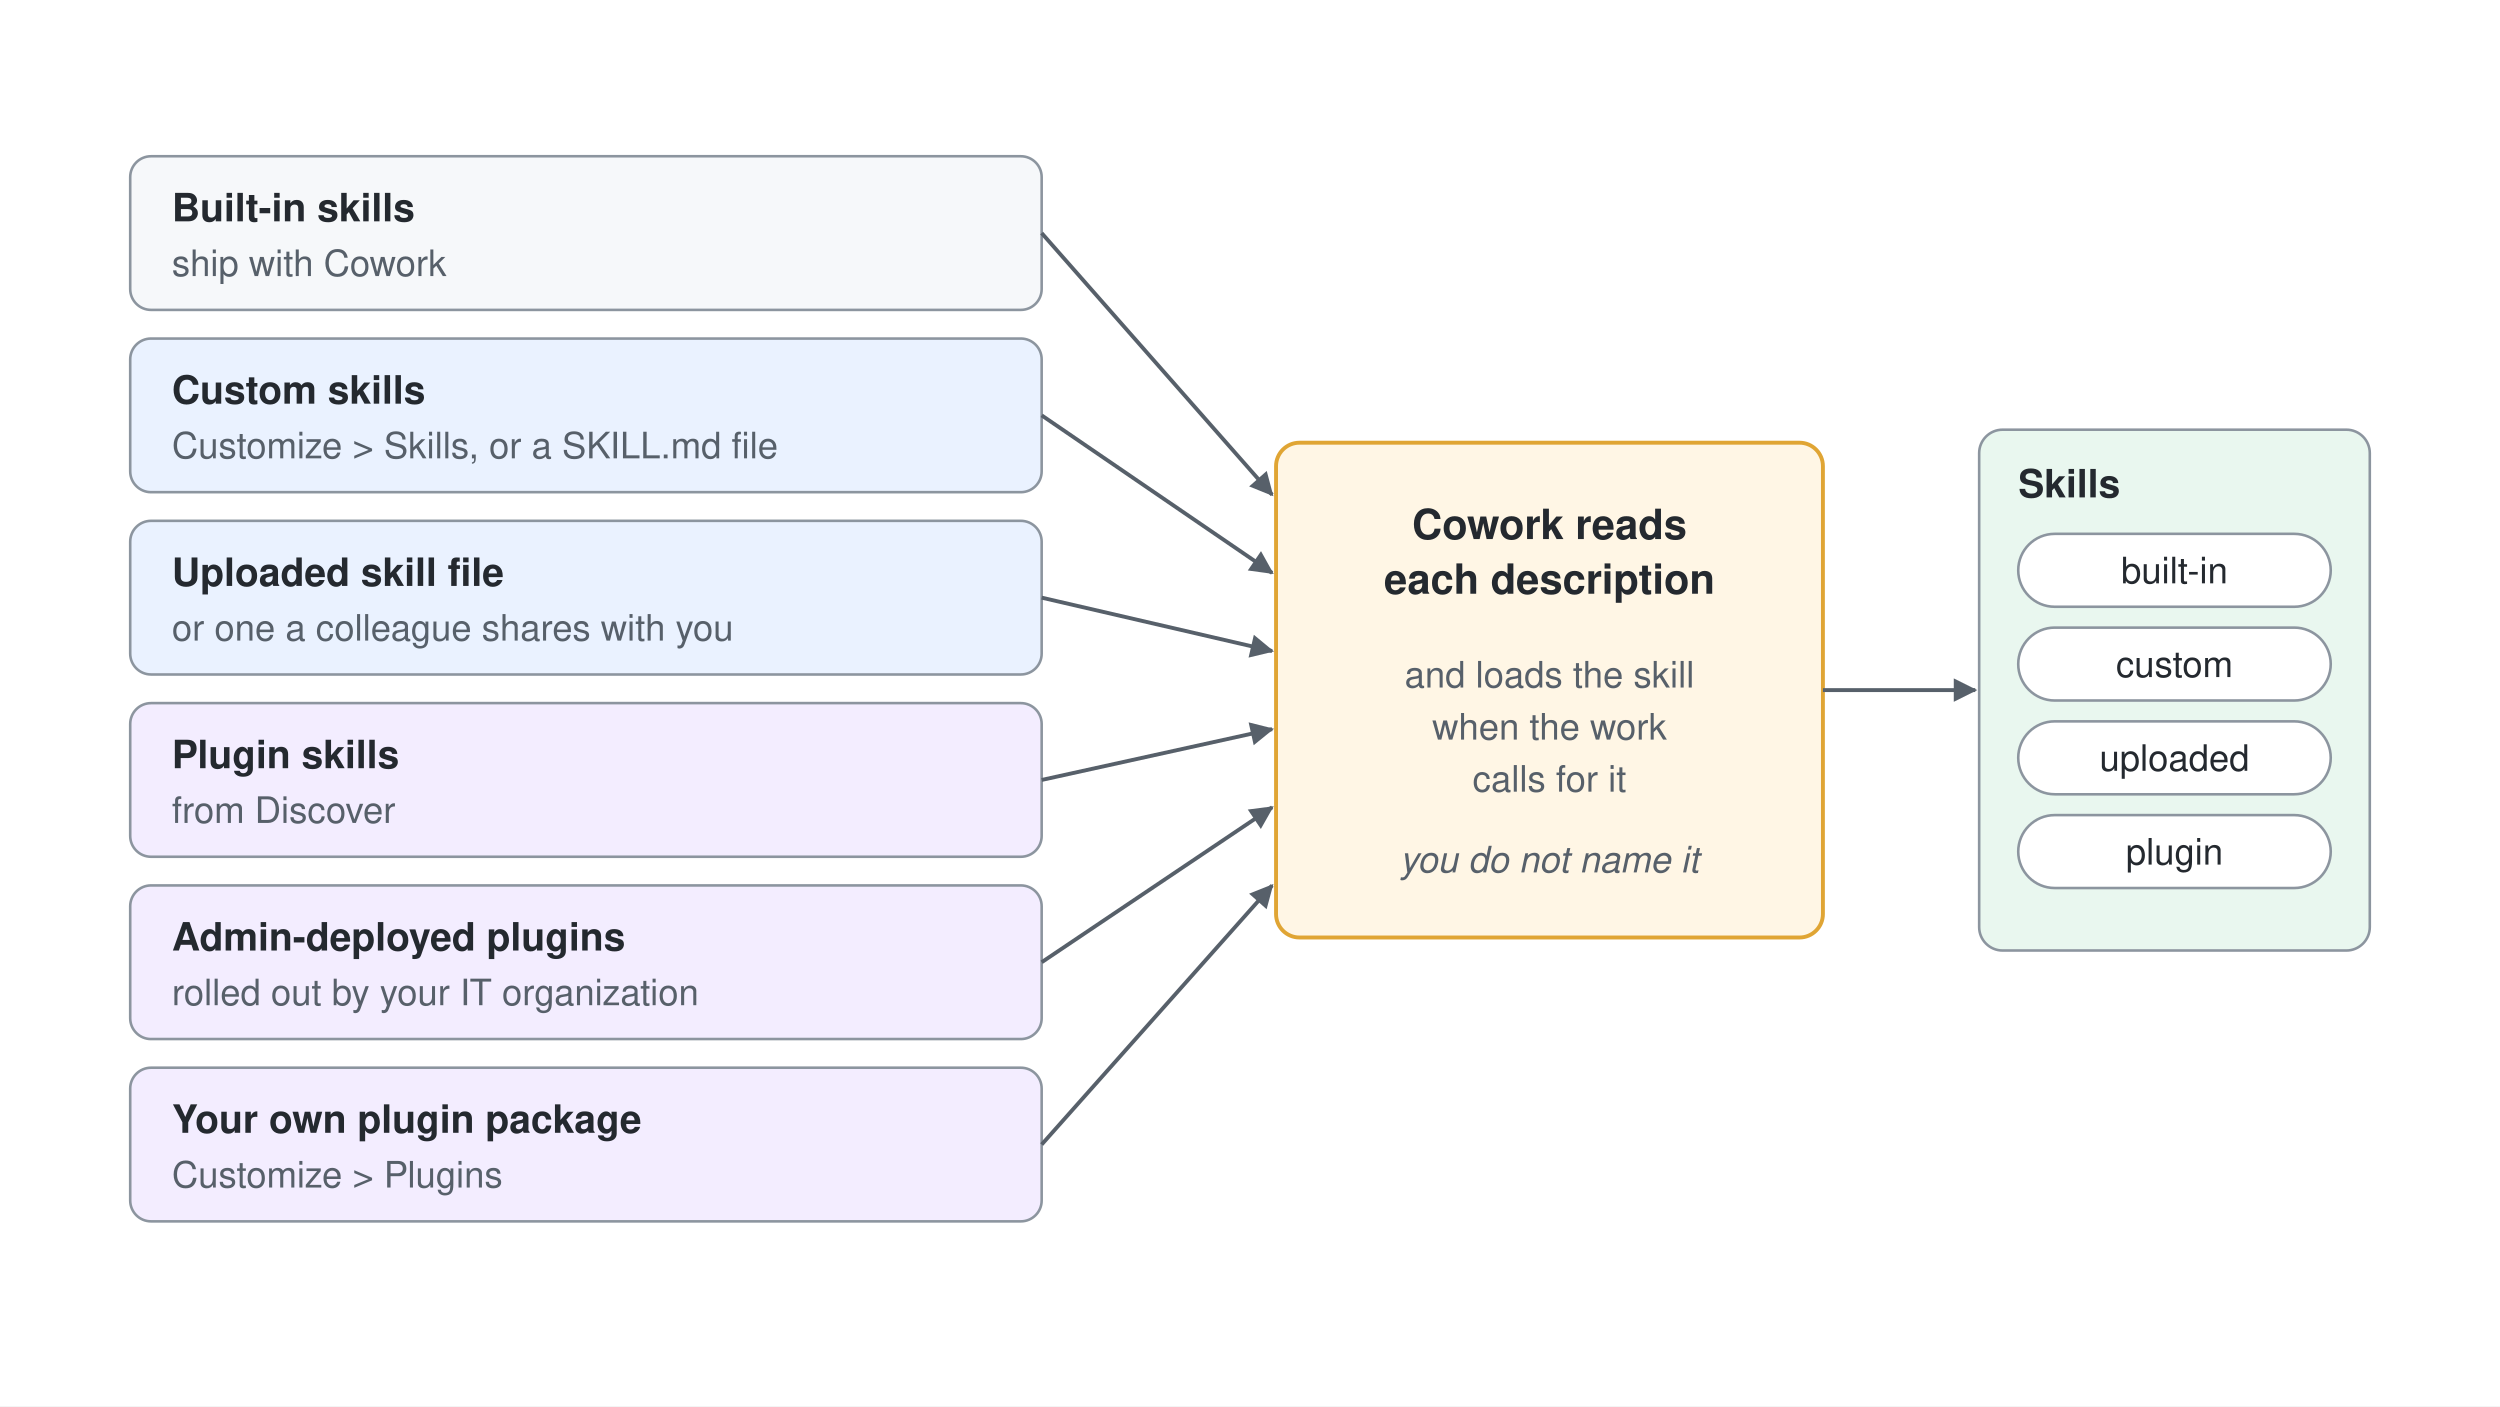
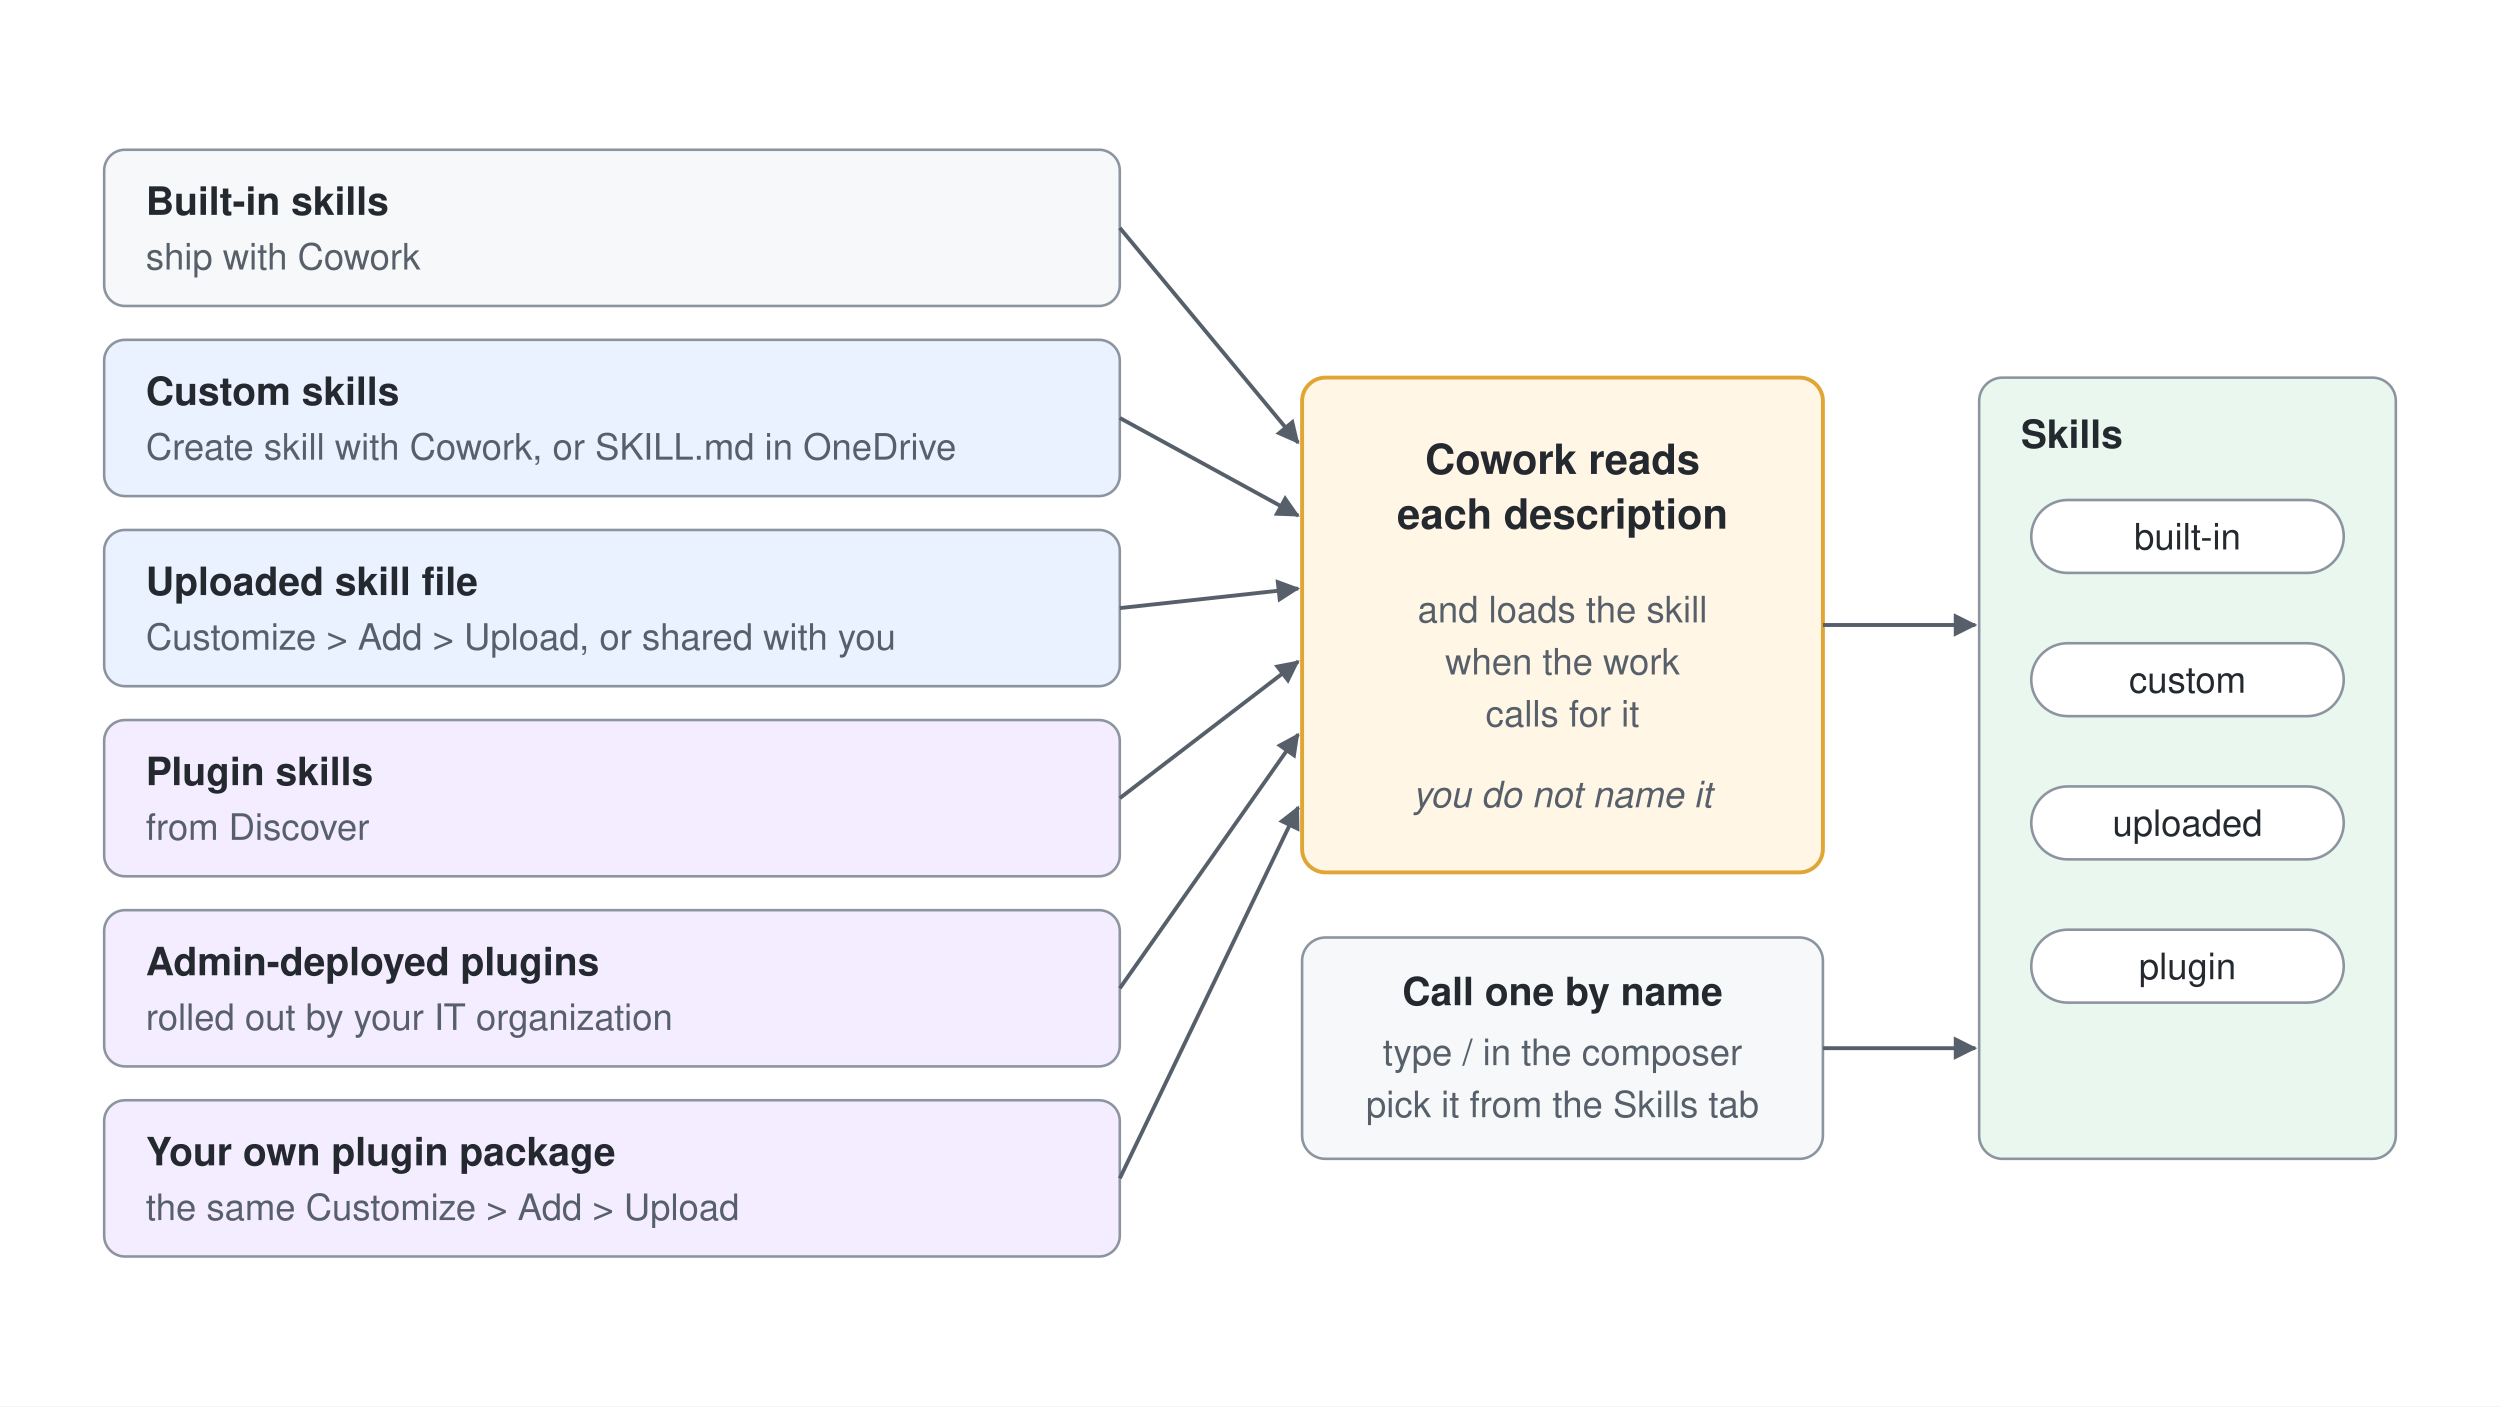
<svg xmlns="http://www.w3.org/2000/svg" viewBox="0 0 1920 1080" width="1920" height="1080" role="img" aria-labelledby="t d">
+   <style>svg { font-size: 26px; }</style>
  <rect width="1920" height="1080" fill="#ffffff" />
  <defs>
    <marker id="ah" viewBox="0 0 12 12" refX="11" refY="6" markerWidth="18" markerHeight="18" markerUnits="userSpaceOnUse" orient="auto">
      <path d="M0,0 L12,6 L0,12 z" fill="#57606a" />
    </marker>
  </defs>
  <g font-family="Segoe UI, Helvetica, Arial, sans-serif">
-     <rect x="100" y="120" width="700" height="118" rx="16" fill="#f6f8fa" stroke="#8c959f" stroke-width="2" />
-     <text x="132" y="170" font-size="30" font-weight="700" fill="#24292f">Built-in skills</text>
-     <text x="132" y="212" font-size="28" fill="#57606a">ship with Cowork</text>
-     <rect x="100" y="260" width="700" height="118" rx="16" fill="#eaf2ff" stroke="#8c959f" stroke-width="2" />
-     <text x="132" y="310" font-size="30" font-weight="700" fill="#24292f">Custom skills</text>
-     <text x="132" y="352" font-size="28" fill="#57606a">Customize &gt; Skills, or a SKILL.md file</text>
-     <rect x="100" y="400" width="700" height="118" rx="16" fill="#eaf2ff" stroke="#8c959f" stroke-width="2" />
-     <text x="132" y="450" font-size="30" font-weight="700" fill="#24292f">Uploaded skill file</text>
-     <text x="132" y="492" font-size="28" fill="#57606a">or one a colleague shares with you</text>
-     <rect x="100" y="540" width="700" height="118" rx="16" fill="#f3edff" stroke="#8c959f" stroke-width="2" />
-     <text x="132" y="590" font-size="30" font-weight="700" fill="#24292f">Plugin skills</text>
-     <text x="132" y="632" font-size="28" fill="#57606a">from Discover</text>
-     <rect x="100" y="680" width="700" height="118" rx="16" fill="#f3edff" stroke="#8c959f" stroke-width="2" />
-     <text x="132" y="730" font-size="30" font-weight="700" fill="#24292f">Admin-deployed plugins</text>
-     <text x="132" y="772" font-size="28" fill="#57606a">rolled out by your IT organization</text>
-     <rect x="100" y="820" width="700" height="118" rx="16" fill="#f3edff" stroke="#8c959f" stroke-width="2" />
-     <text x="132" y="870" font-size="30" font-weight="700" fill="#24292f">Your own plugin package</text>
-     <text x="132" y="912" font-size="28" fill="#57606a">Customize &gt; Plugins</text>
-     <line x1="800" y1="179" x2="977" y2="380" stroke="#57606a" stroke-width="3" marker-end="url(#ah)" />
-     <line x1="800" y1="319" x2="977" y2="440" stroke="#57606a" stroke-width="3" marker-end="url(#ah)" />
-     <line x1="800" y1="459" x2="977" y2="500" stroke="#57606a" stroke-width="3" marker-end="url(#ah)" />
-     <line x1="800" y1="599" x2="977" y2="560" stroke="#57606a" stroke-width="3" marker-end="url(#ah)" />
-     <line x1="800" y1="739" x2="977" y2="620" stroke="#57606a" stroke-width="3" marker-end="url(#ah)" />
-     <line x1="800" y1="879" x2="977" y2="680" stroke="#57606a" stroke-width="3" marker-end="url(#ah)" />
-     <rect x="980" y="340" width="420" height="380" rx="18" fill="#fff6e5" stroke="#e0a534" stroke-width="3" />
-     <text x="1190" y="414" font-size="32" font-weight="700" fill="#24292f" text-anchor="middle">Cowork reads</text>
-     <text x="1190" y="456" font-size="32" font-weight="700" fill="#24292f" text-anchor="middle">each description</text>
-     <text x="1190" y="528" font-size="28" fill="#57606a" text-anchor="middle">and loads the skill</text>
-     <text x="1190" y="568" font-size="28" fill="#57606a" text-anchor="middle">when the work</text>
-     <text x="1190" y="608" font-size="28" fill="#57606a" text-anchor="middle">calls for it</text>
-     <text x="1190" y="670" font-size="28" font-style="italic" fill="#57606a" text-anchor="middle">you do not name it</text>
-     <line x1="1400" y1="530" x2="1517" y2="530" stroke="#57606a" stroke-width="3" marker-end="url(#ah)" />
-     <rect x="1520" y="330" width="300" height="400" rx="18" fill="#e9f7ef" stroke="#8c959f" stroke-width="2" />
-     <text x="1550" y="382" font-size="30" font-weight="700" fill="#24292f">Skills</text>
-     <rect x="1550" y="410" width="240" height="56" rx="28" fill="#ffffff" stroke="#8c959f" stroke-width="2" />
-     <text x="1670" y="448" font-size="28" fill="#24292f" text-anchor="middle">built-in</text>
-     <rect x="1550" y="482" width="240" height="56" rx="28" fill="#ffffff" stroke="#8c959f" stroke-width="2" />
-     <text x="1670" y="520" font-size="28" fill="#24292f" text-anchor="middle">custom</text>
-     <rect x="1550" y="554" width="240" height="56" rx="28" fill="#ffffff" stroke="#8c959f" stroke-width="2" />
-     <text x="1670" y="592" font-size="28" fill="#24292f" text-anchor="middle">uploaded</text>
-     <rect x="1550" y="626" width="240" height="56" rx="28" fill="#ffffff" stroke="#8c959f" stroke-width="2" />
-     <text x="1670" y="664" font-size="28" fill="#24292f" text-anchor="middle">plugin</text>
+     <rect x="80" y="115" width="780" height="120" rx="16" fill="#f6f8fa" stroke="#8c959f" stroke-width="2" />
+     <text x="112" y="165" font-size="30" font-weight="700" fill="#24292f">Built-in skills</text>
+     <text x="112" y="207" font-size="28" fill="#57606a">ship with Cowork</text>
+     <rect x="80" y="261" width="780" height="120" rx="16" fill="#eaf2ff" stroke="#8c959f" stroke-width="2" />
+     <text x="112" y="311" font-size="30" font-weight="700" fill="#24292f">Custom skills</text>
+     <text x="112" y="353" font-size="28" fill="#57606a">Create skill with Cowork, or SKILL.md in OneDrive</text>
+     <rect x="80" y="407" width="780" height="120" rx="16" fill="#eaf2ff" stroke="#8c959f" stroke-width="2" />
+     <text x="112" y="457" font-size="30" font-weight="700" fill="#24292f">Uploaded skill file</text>
+     <text x="112" y="499" font-size="28" fill="#57606a">Customize &gt; Add &gt; Upload, or shared with you</text>
+     <rect x="80" y="553" width="780" height="120" rx="16" fill="#f3edff" stroke="#8c959f" stroke-width="2" />
+     <text x="112" y="603" font-size="30" font-weight="700" fill="#24292f">Plugin skills</text>
+     <text x="112" y="645" font-size="28" fill="#57606a">from Discover</text>
+     <rect x="80" y="699" width="780" height="120" rx="16" fill="#f3edff" stroke="#8c959f" stroke-width="2" />
+     <text x="112" y="749" font-size="30" font-weight="700" fill="#24292f">Admin-deployed plugins</text>
+     <text x="112" y="791" font-size="28" fill="#57606a">rolled out by your IT organization</text>
+     <rect x="80" y="845" width="780" height="120" rx="16" fill="#f3edff" stroke="#8c959f" stroke-width="2" />
+     <text x="112" y="895" font-size="30" font-weight="700" fill="#24292f">Your own plugin package</text>
+     <text x="112" y="937" font-size="28" fill="#57606a">the same Customize &gt; Add &gt; Upload</text>
+     <line x1="860" y1="175" x2="997" y2="340" stroke="#57606a" stroke-width="3" marker-end="url(#ah)" />
+     <line x1="860" y1="321" x2="997" y2="396" stroke="#57606a" stroke-width="3" marker-end="url(#ah)" />
+     <line x1="860" y1="467" x2="997" y2="452" stroke="#57606a" stroke-width="3" marker-end="url(#ah)" />
+     <line x1="860" y1="613" x2="997" y2="508" stroke="#57606a" stroke-width="3" marker-end="url(#ah)" />
+     <line x1="860" y1="759" x2="997" y2="564" stroke="#57606a" stroke-width="3" marker-end="url(#ah)" />
+     <line x1="860" y1="905" x2="997" y2="620" stroke="#57606a" stroke-width="3" marker-end="url(#ah)" />
+     <rect x="1000" y="290" width="400" height="380" rx="18" fill="#fff6e5" stroke="#e0a534" stroke-width="3" />
+     <text x="1200" y="364" font-size="32" font-weight="700" fill="#24292f" text-anchor="middle">Cowork reads</text>
+     <text x="1200" y="406" font-size="32" font-weight="700" fill="#24292f" text-anchor="middle">each description</text>
+     <text x="1200" y="478" font-size="28" fill="#57606a" text-anchor="middle">and loads the skill</text>
+     <text x="1200" y="518" font-size="28" fill="#57606a" text-anchor="middle">when the work</text>
+     <text x="1200" y="558" font-size="28" fill="#57606a" text-anchor="middle">calls for it</text>
+     <text x="1200" y="620" font-size="28" font-style="italic" fill="#57606a" text-anchor="middle">you do not name it</text>
+     <rect x="1000" y="720" width="400" height="170" rx="18" fill="#f6f8fa" stroke="#8c959f" stroke-width="2" />
+     <text x="1200" y="772" font-size="30" font-weight="700" fill="#24292f" text-anchor="middle">Call one by name</text>
+     <text x="1200" y="818" font-size="28" fill="#57606a" text-anchor="middle">type / in the composer</text>
+     <text x="1200" y="858" font-size="28" fill="#57606a" text-anchor="middle">pick it from the Skills tab</text>
+     <line x1="1400" y1="480" x2="1517" y2="480" stroke="#57606a" stroke-width="3" marker-end="url(#ah)" />
+     <line x1="1400" y1="805" x2="1517" y2="805" stroke="#57606a" stroke-width="3" marker-end="url(#ah)" />
+     <rect x="1520" y="290" width="320" height="600" rx="18" fill="#e9f7ef" stroke="#8c959f" stroke-width="2" />
+     <text x="1552" y="344" font-size="30" font-weight="700" fill="#24292f">Skills</text>
+     <rect x="1560" y="384" width="240" height="56" rx="28" fill="#ffffff" stroke="#8c959f" stroke-width="2" />
+     <text x="1680" y="422" font-size="28" fill="#24292f" text-anchor="middle">built-in</text>
+     <rect x="1560" y="494" width="240" height="56" rx="28" fill="#ffffff" stroke="#8c959f" stroke-width="2" />
+     <text x="1680" y="532" font-size="28" fill="#24292f" text-anchor="middle">custom</text>
+     <rect x="1560" y="604" width="240" height="56" rx="28" fill="#ffffff" stroke="#8c959f" stroke-width="2" />
+     <text x="1680" y="642" font-size="28" fill="#24292f" text-anchor="middle">uploaded</text>
+     <rect x="1560" y="714" width="240" height="56" rx="28" fill="#ffffff" stroke="#8c959f" stroke-width="2" />
+     <text x="1680" y="752" font-size="28" fill="#24292f" text-anchor="middle">plugin</text>
  </g>
</svg>
